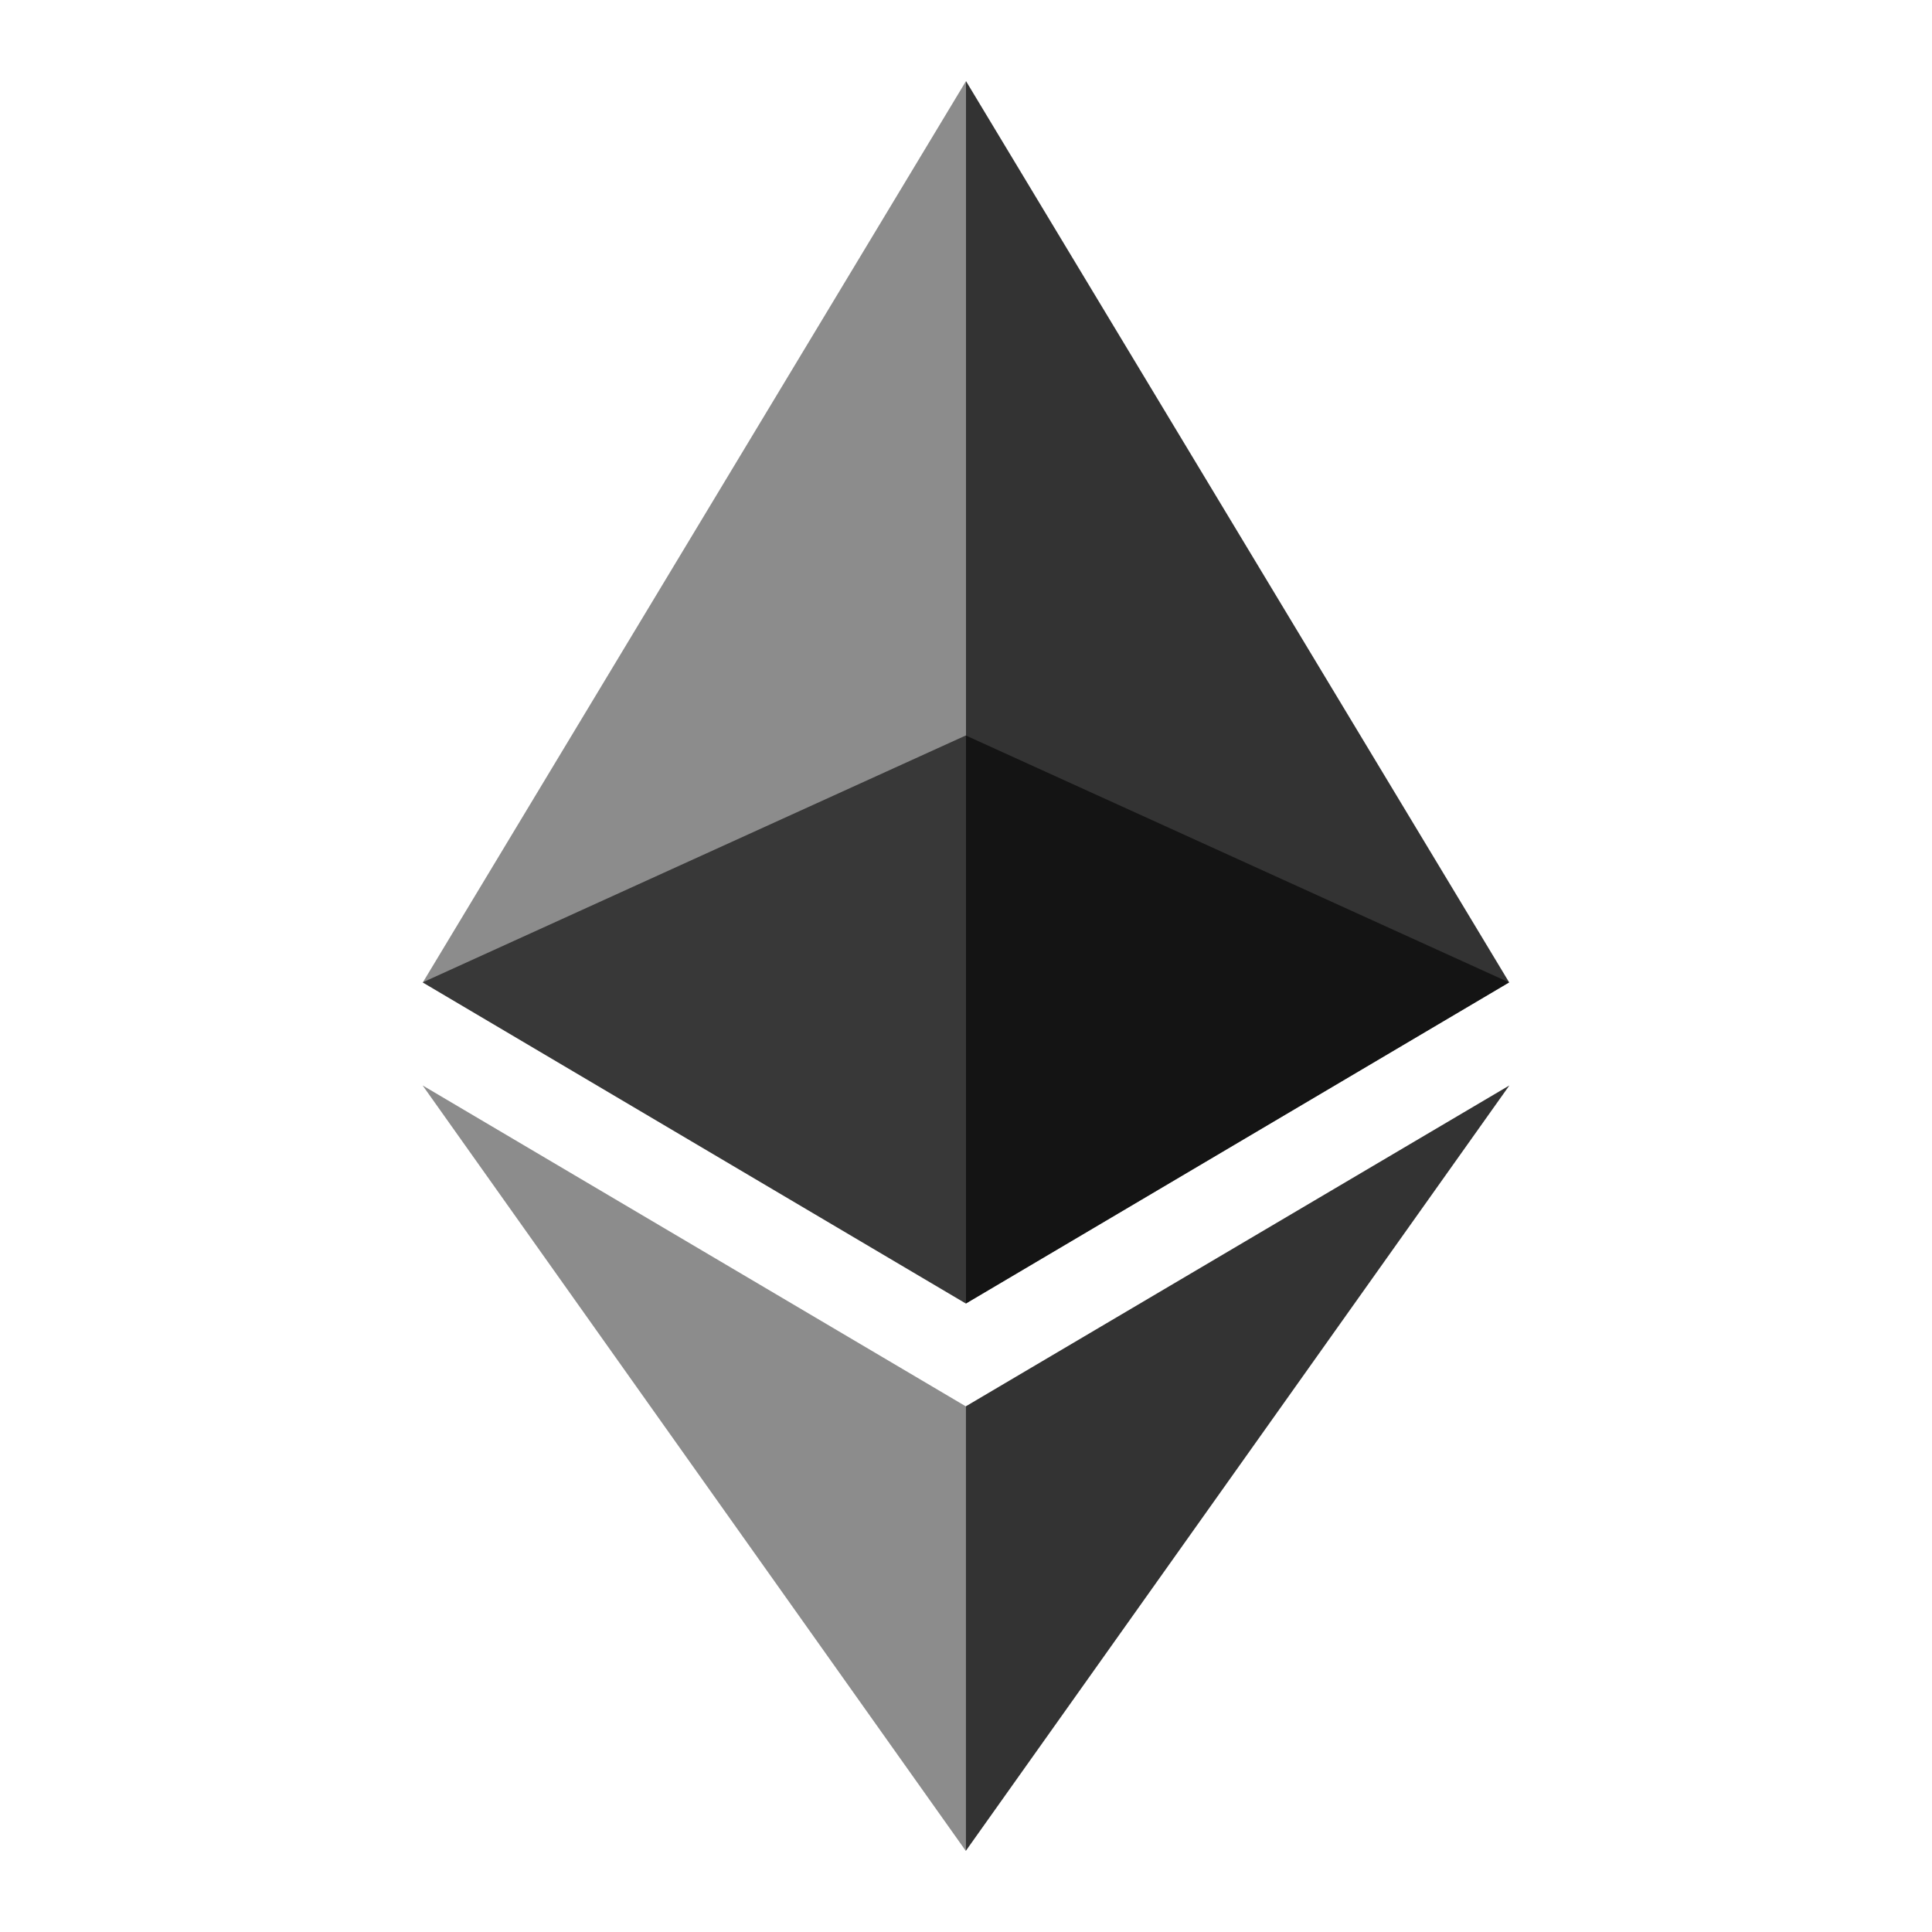
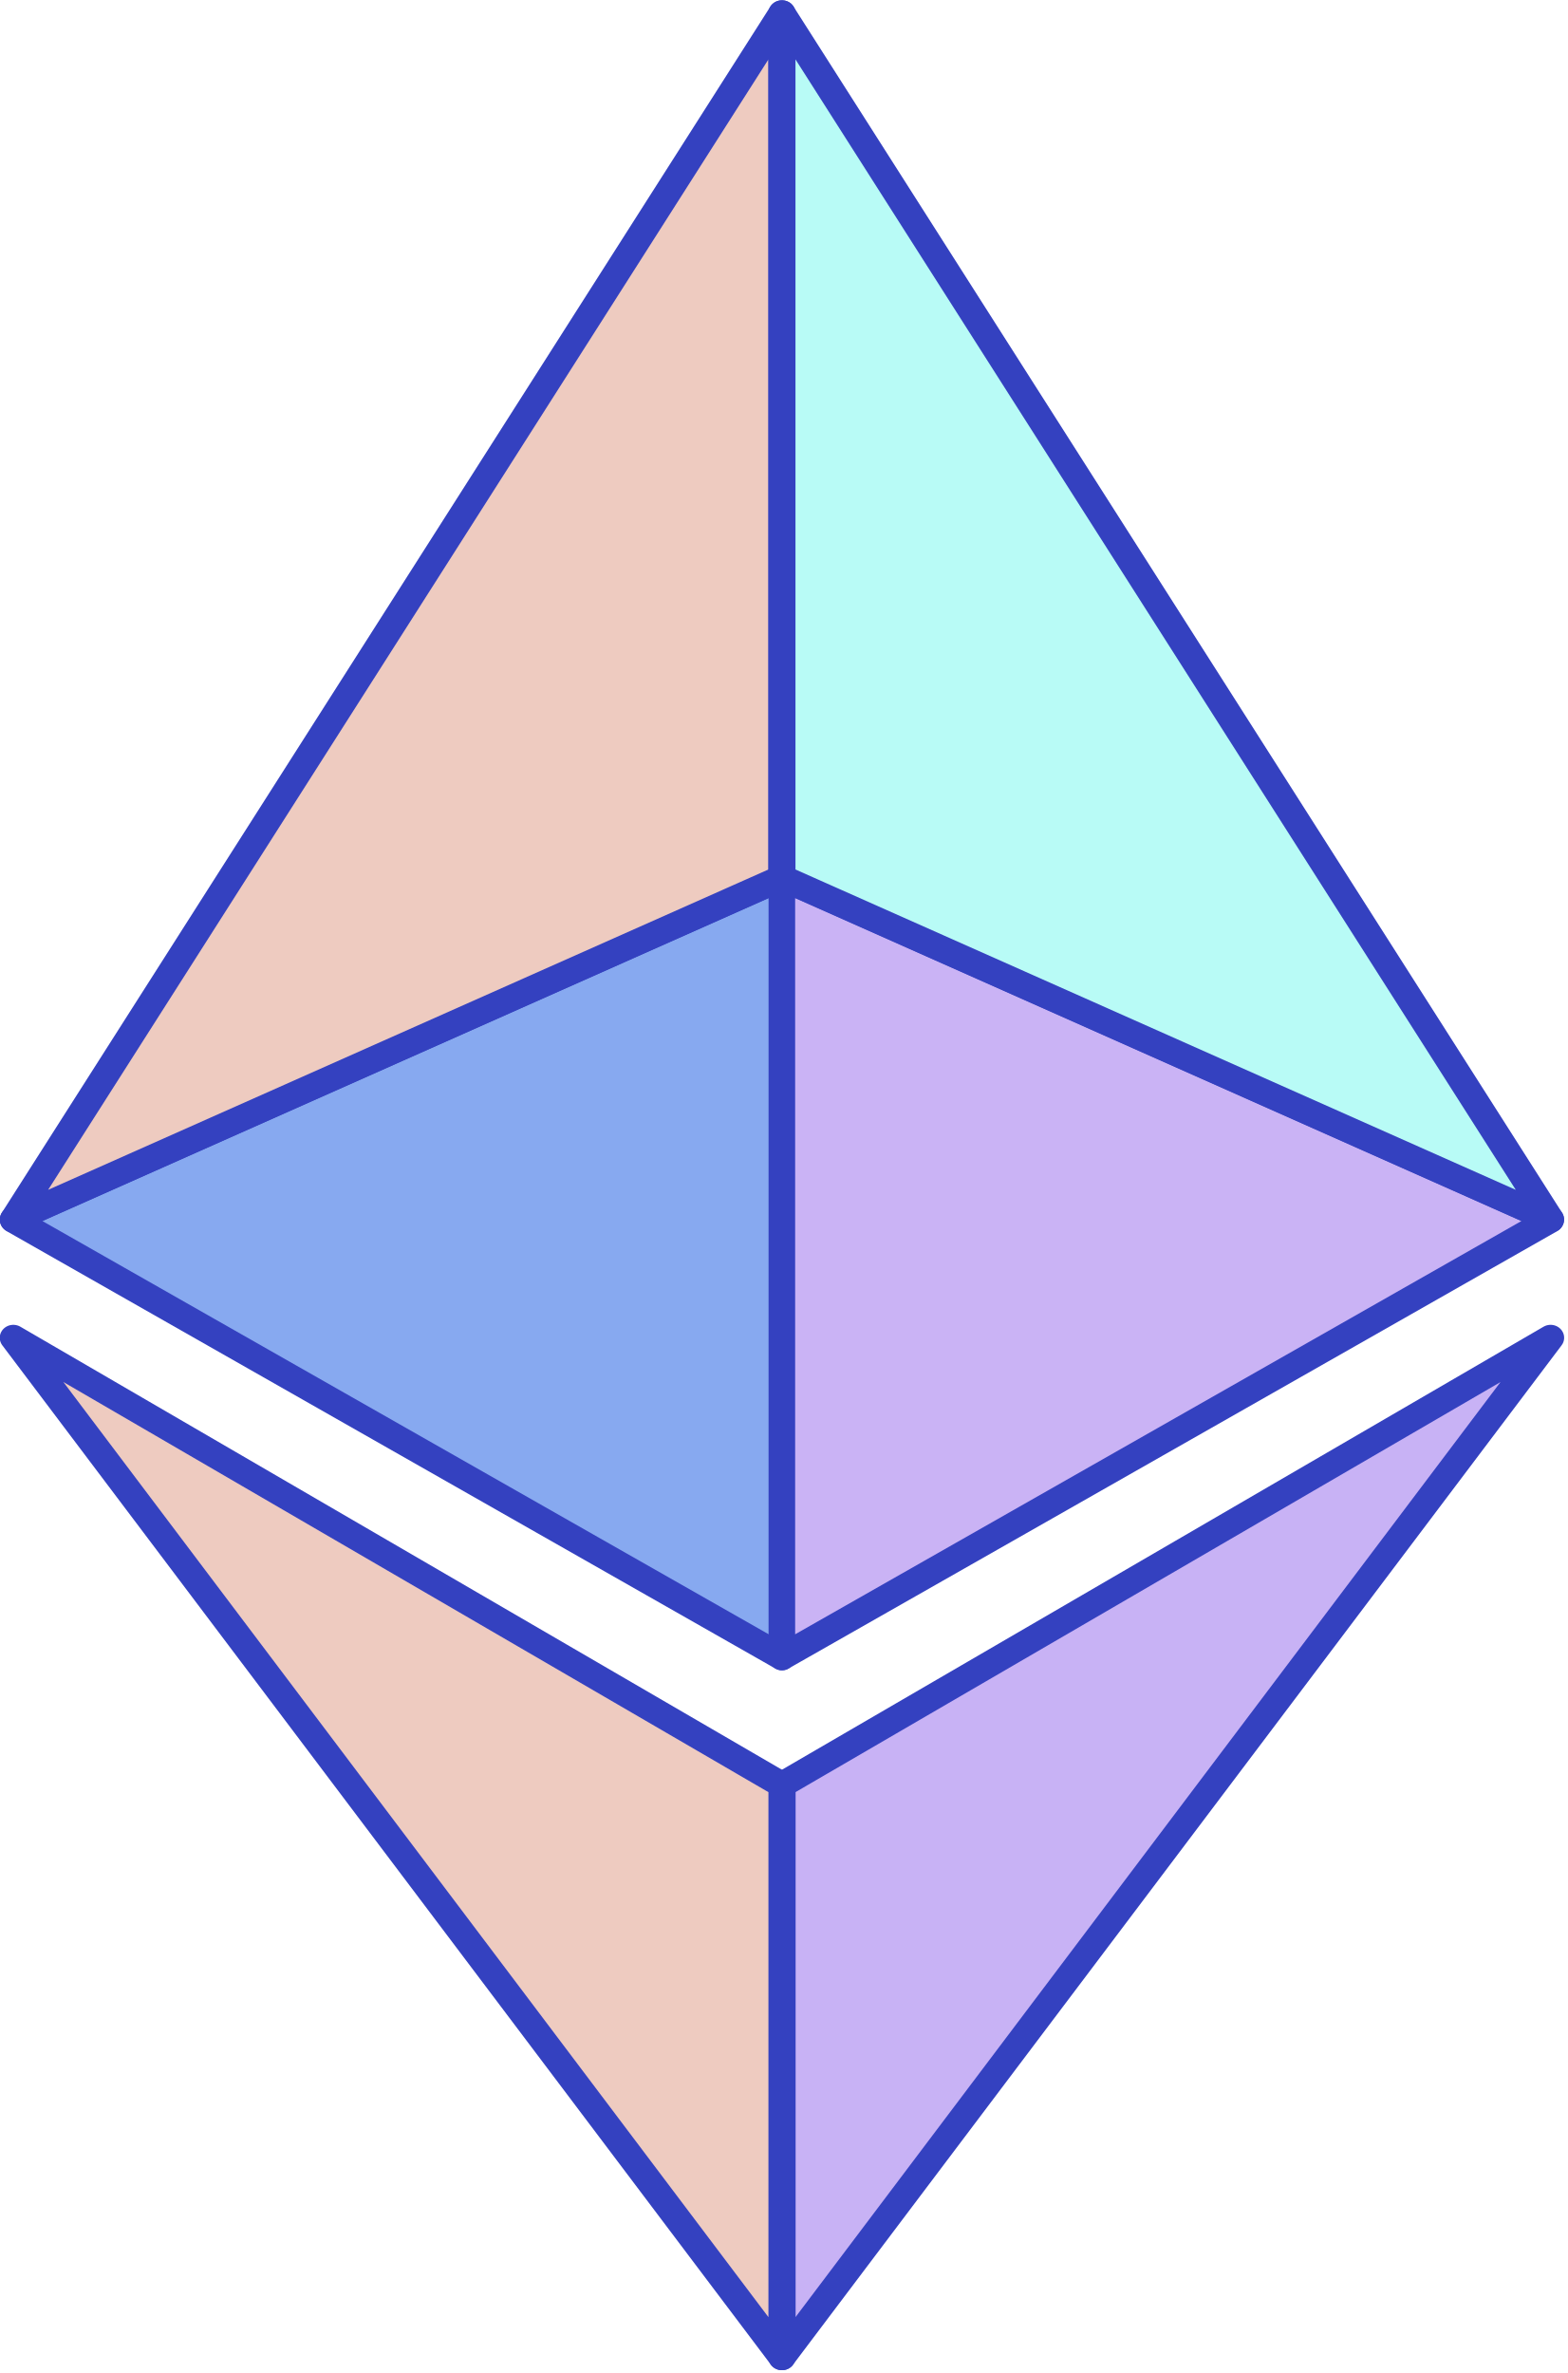
- <svg xmlns="http://www.w3.org/2000/svg" enable-background="new 0 0 1920 1920" viewBox="0 0 1920 1920">
-   <path d="m959.8 730.9-539.8 245.4 539.8 319.1 539.9-319.1z" opacity=".6" />
-   <path d="m420.2 976.3 539.8 319.1v-564.5-650.3z" opacity=".45" />
-   <path d="m960 80.6v650.3 564.5l539.8-319.1z" opacity=".8" />
-   <path d="m420 1078.7 539.8 760.7v-441.8z" opacity=".45" />
-   <path d="m959.8 1397.6v441.8l540.2-760.7z" opacity=".8" />
+ <svg xmlns="http://www.w3.org/2000/svg" width="100%" height="100%" viewBox="0 0 142 215" version="1.1" xml:space="preserve" style="fill-rule:evenodd;clip-rule:evenodd;stroke-linecap:round;stroke-linejoin:round;stroke-miterlimit:7;">
+   <g transform="matrix(1,0,0,1,-1259.52,-529.088)">
+     <g id="Ethereum">
+       <g id="Bottom">
+         <g id="Purple2" transform="matrix(1.08181,0,0,-1.03277,-108.829,1366.48)">
+           <path d="M1394.74,693.463L1330.36,604.024L1330.36,654.238L1394.74,693.463Z" style="fill:rgb(200,178,245);stroke:rgb(52,65,192);stroke-width:2.27px;" />
+         </g>
+         <g id="Yellow2" transform="matrix(-1.08181,0,0,-1.03277,2769.57,1366.48)">
+           <path d="M1394.74,693.463L1330.36,604.024L1330.36,654.238L1394.74,693.463Z" style="fill:rgb(238,203,192);stroke:rgb(52,65,192);stroke-width:2.27px;" />
+         </g>
+       </g>
+       <g id="Top">
+         <g id="Blue1" transform="matrix(-1,0,0,1,2659.32,-0.0263692)">
+           <path d="M1398.61,639.614L1328.95,608.641L1328.95,679.249L1398.61,639.614Z" style="fill:rgb(135,169,240);stroke:rgb(52,65,192);stroke-width:2.4px;" />
+         </g>
+         <g id="Purple1" transform="matrix(1,0,0,1,1.41643,-0.0263692)">
+           <path d="M1398.61,639.614L1328.95,608.641L1328.95,679.249L1398.61,639.614Z" style="fill:rgb(202,179,245);stroke:rgb(52,65,192);stroke-width:2.4px;" />
+         </g>
+         <g id="Yellow1" transform="matrix(-1.08181,0,0,1.03277,2769.57,-93.5314)">
+           <path d="M1394.74,709.855L1330.36,604.024L1330.36,679.865L1394.74,709.855Z" style="fill:rgb(238,203,192);stroke:rgb(52,65,192);stroke-width:2.27px;" />
+         </g>
+         <g id="Green1" transform="matrix(1.08181,0,0,1.03277,-108.829,-93.5314)">
+           <path d="M1394.74,709.855L1330.36,604.024L1330.36,679.865L1394.74,709.855Z" style="fill:rgb(184,251,246);stroke:rgb(52,65,192);stroke-width:2.27px;" />
+         </g>
+       </g>
+     </g>
+   </g>
</svg>
